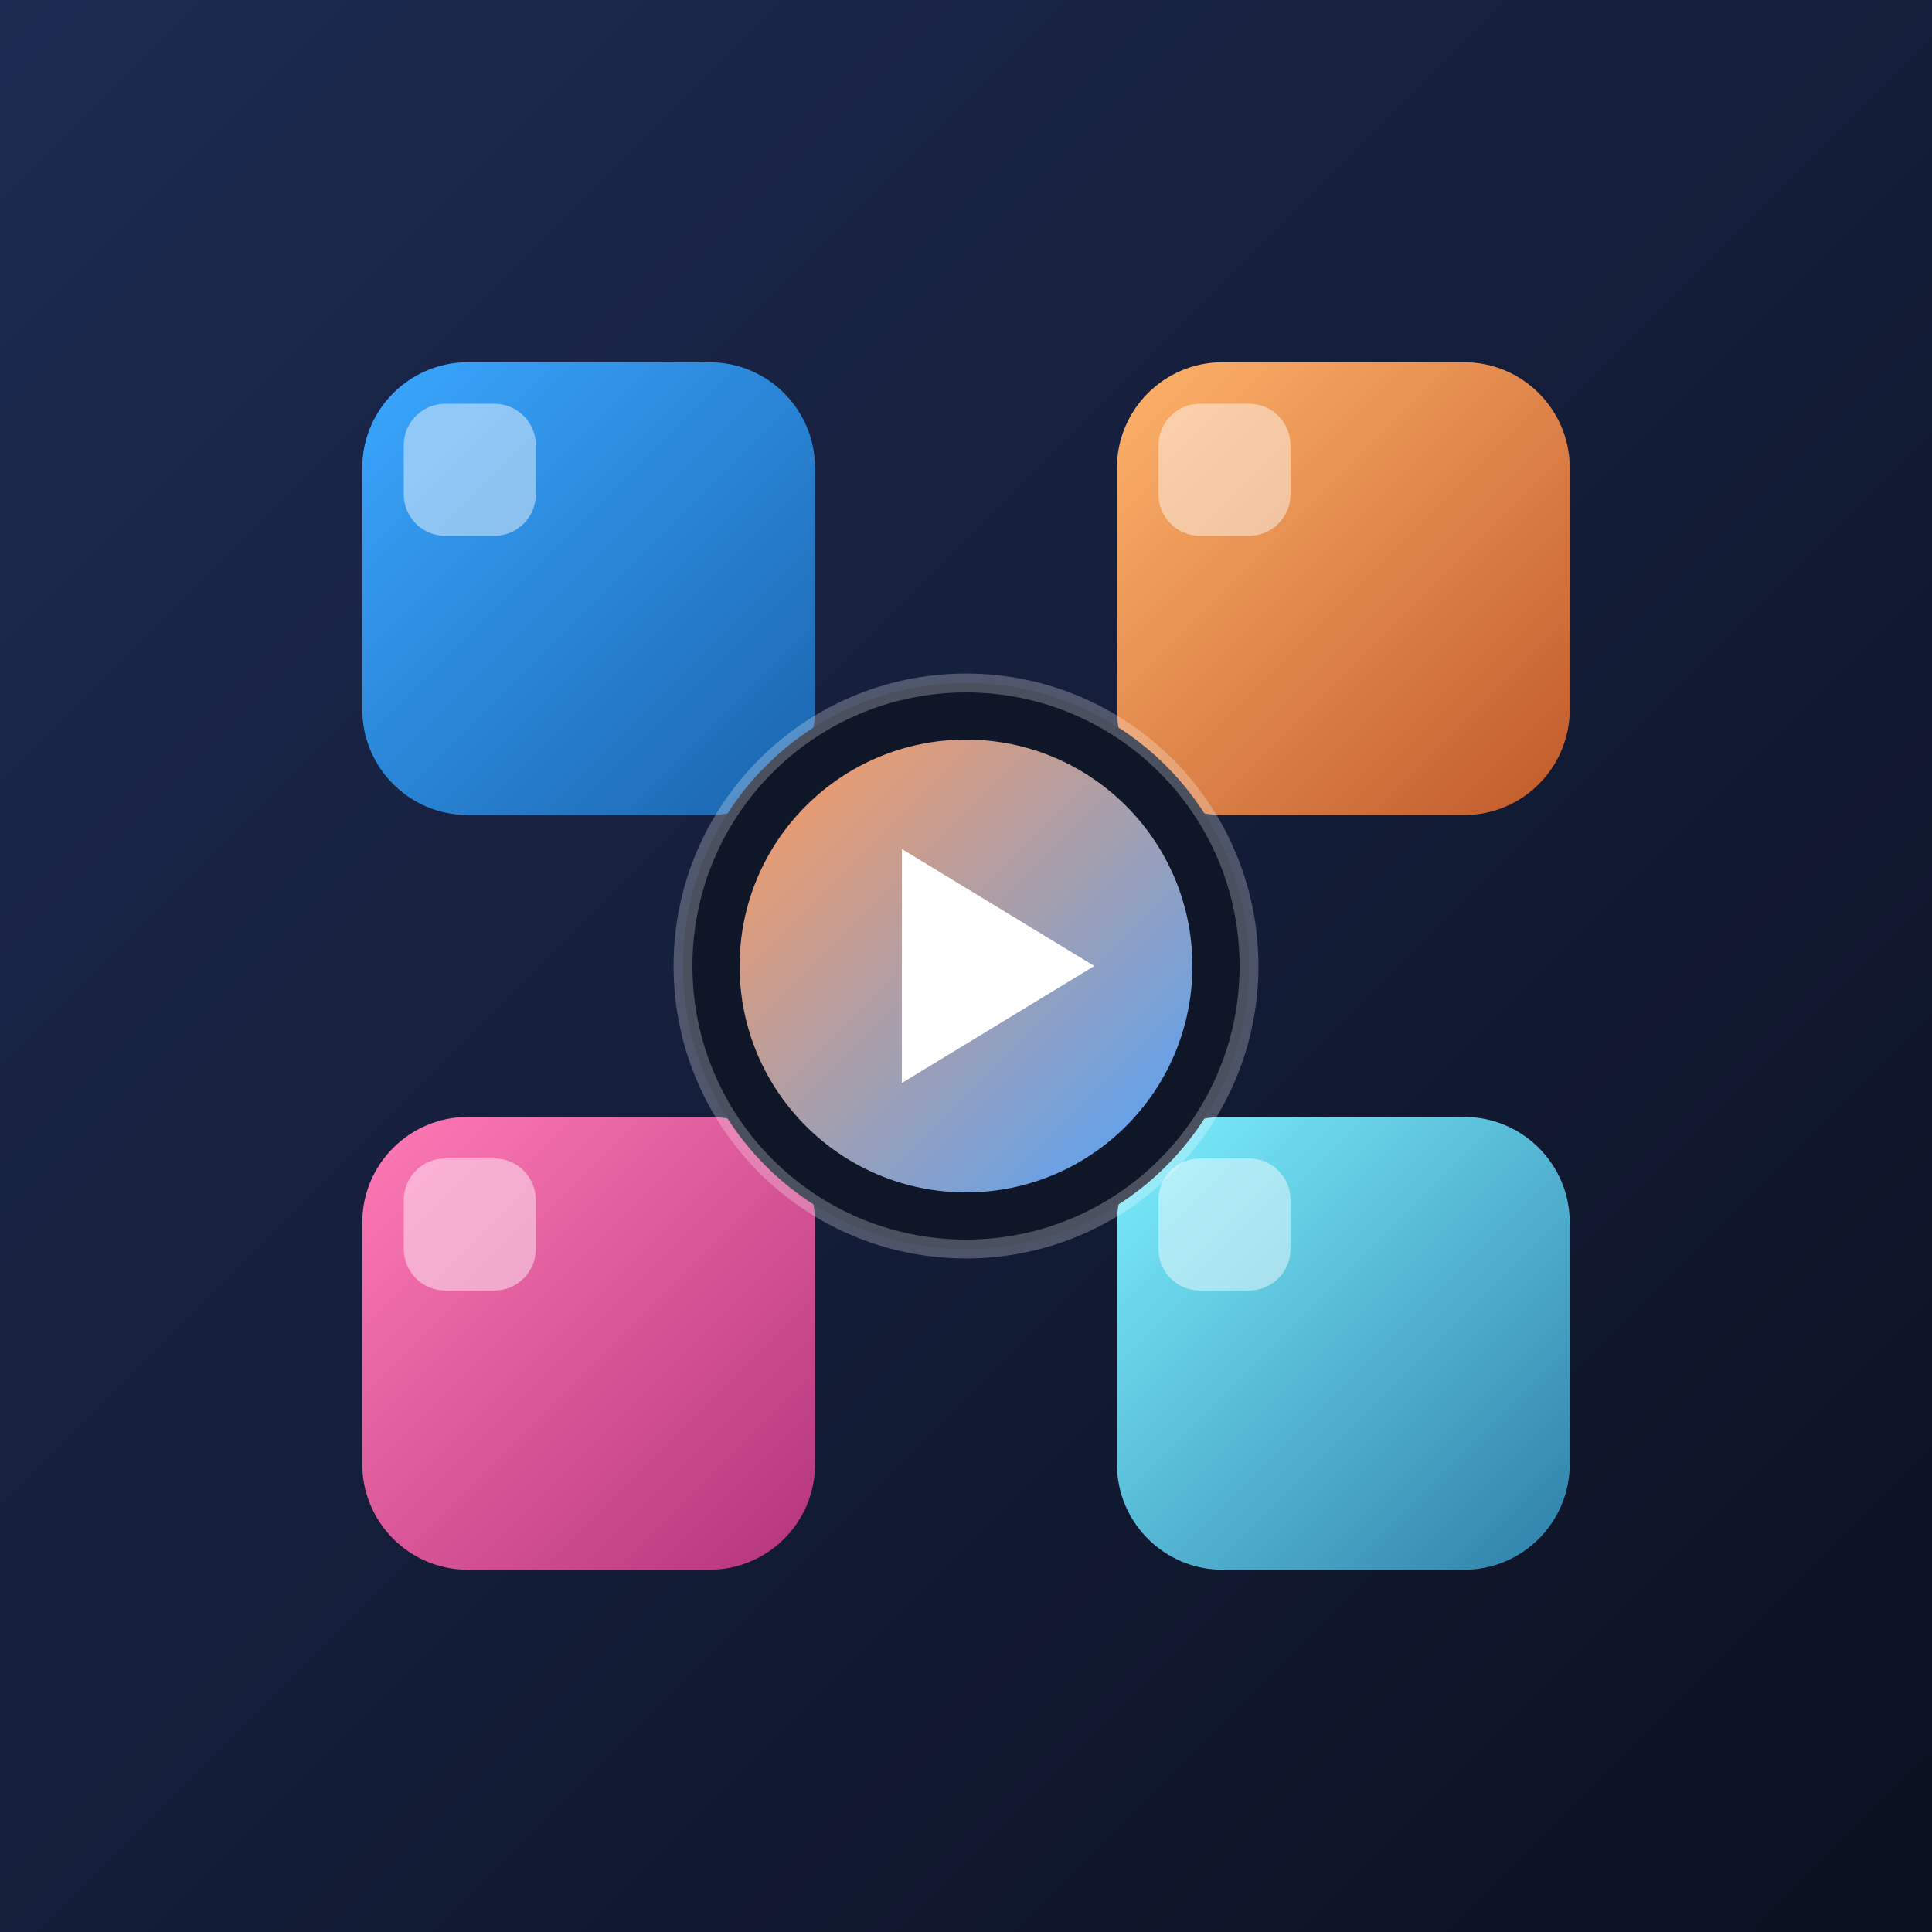
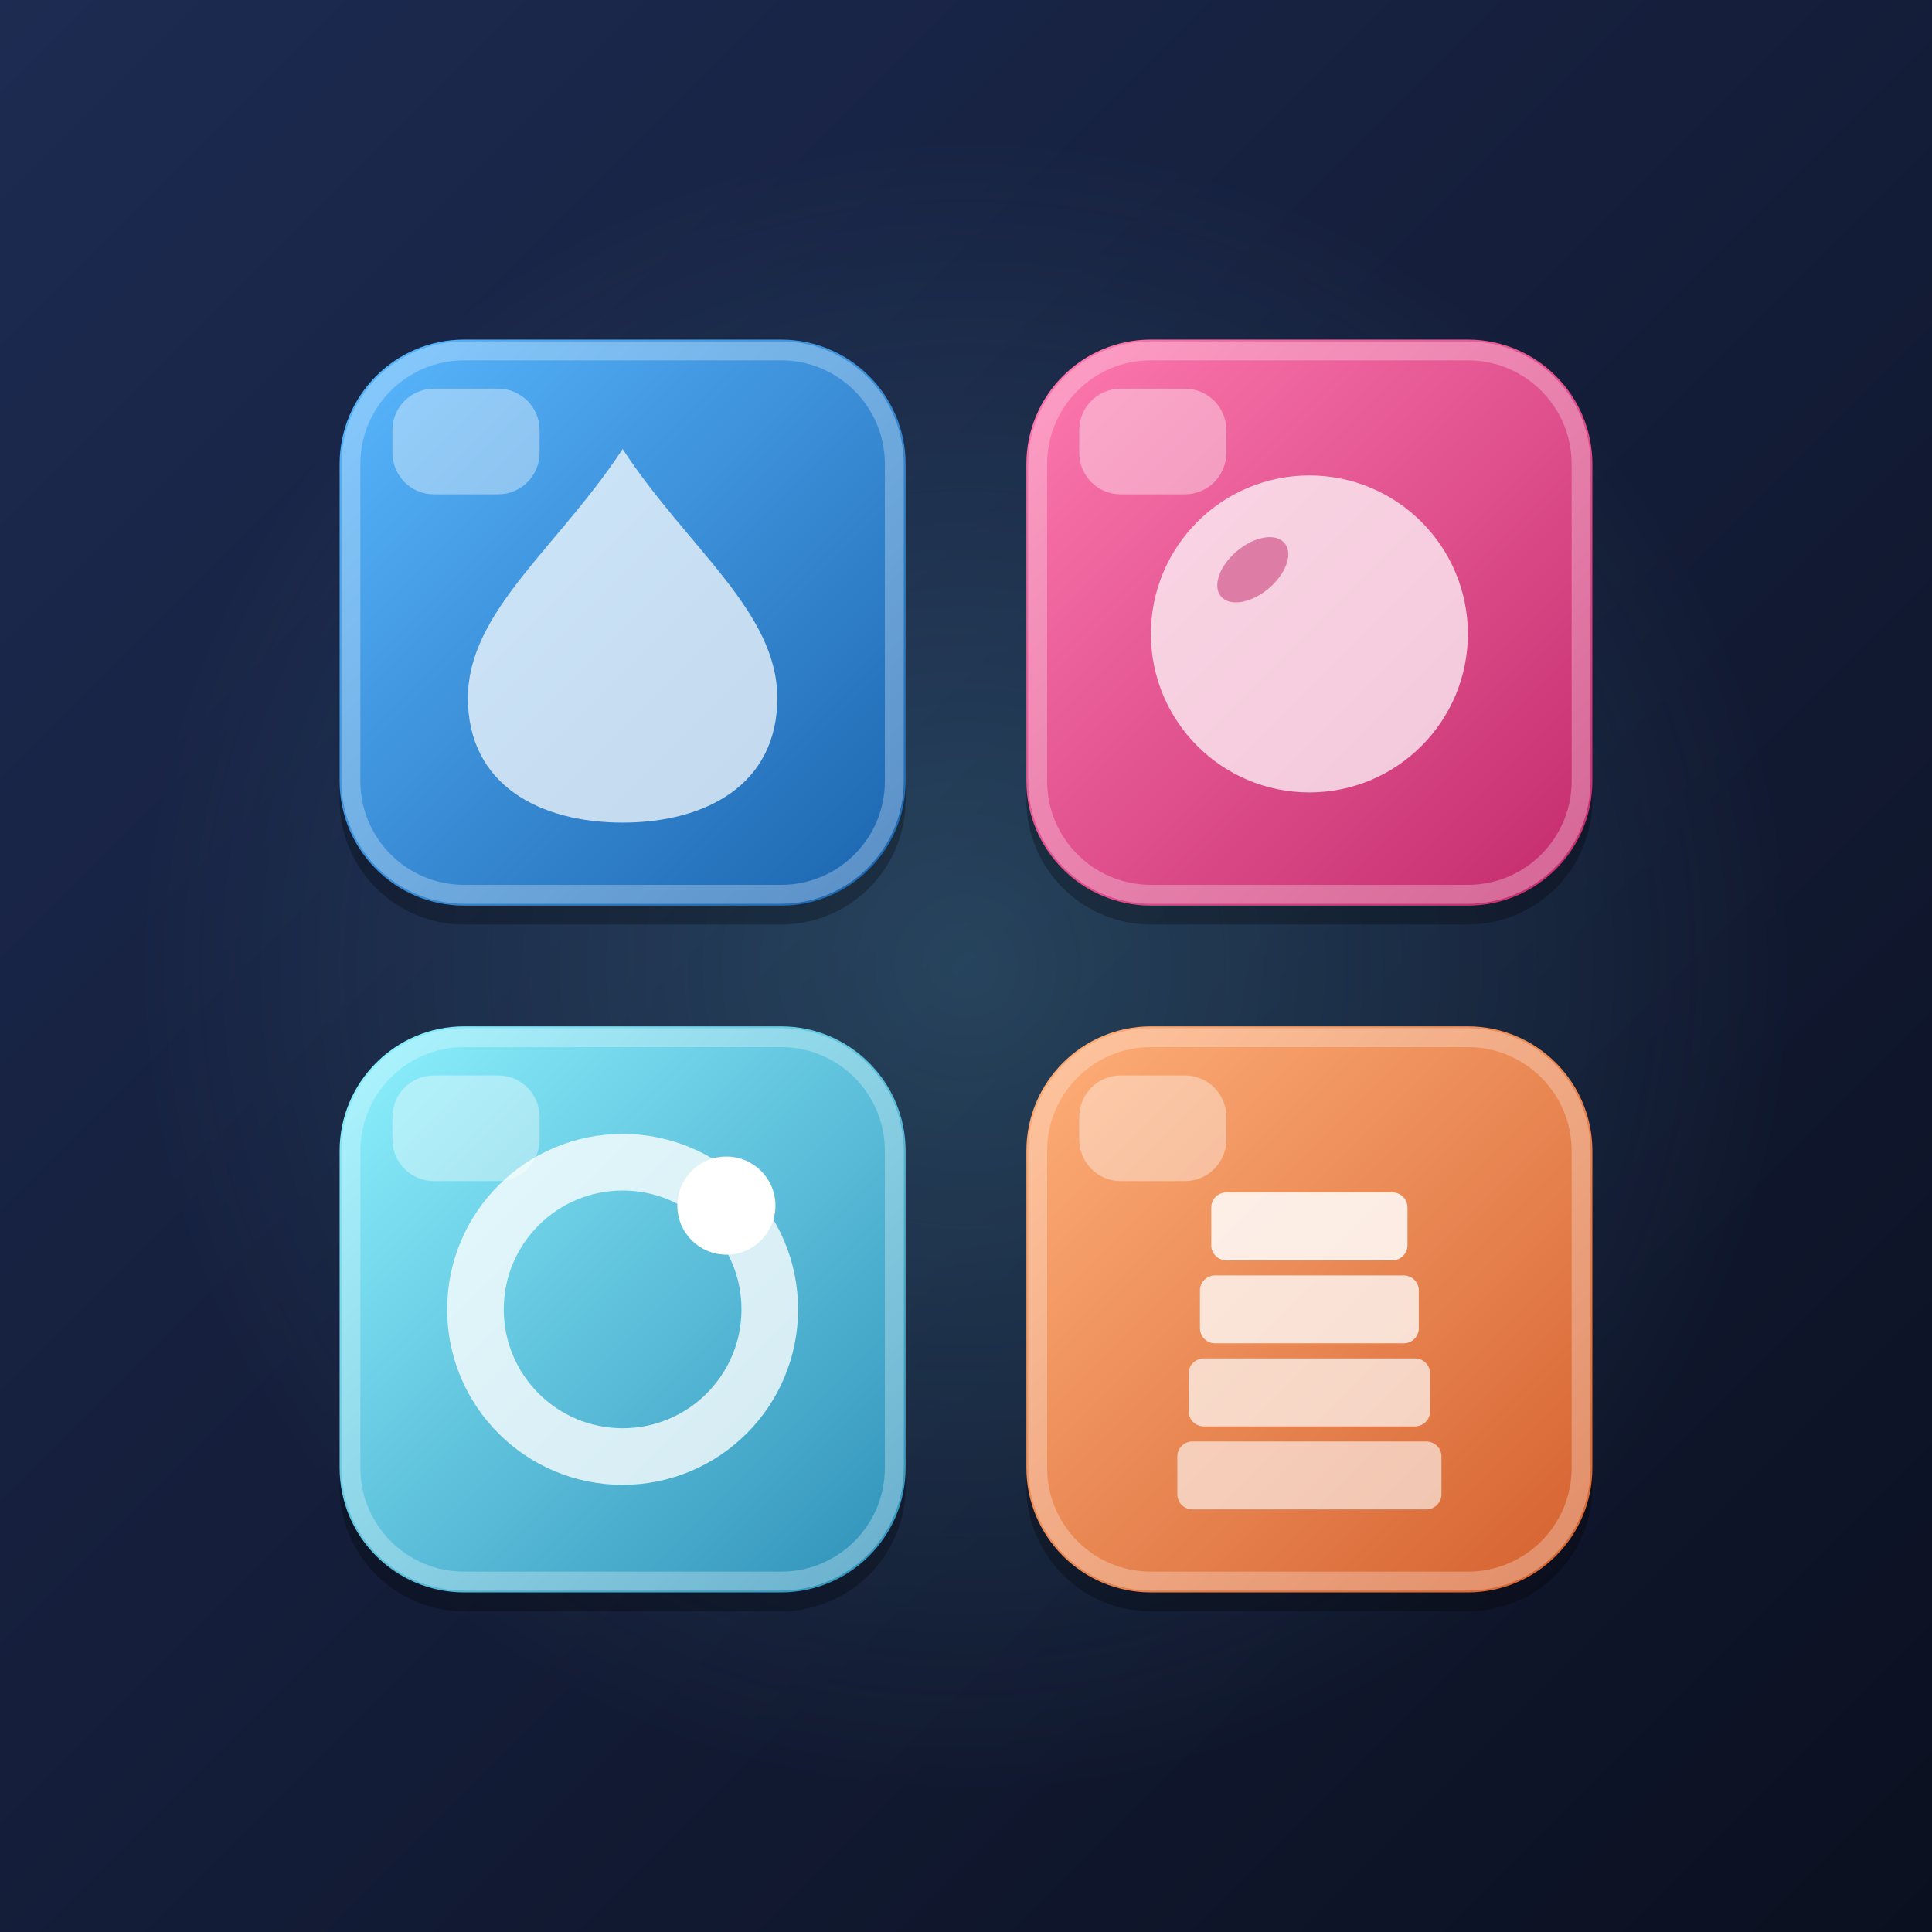
<svg xmlns="http://www.w3.org/2000/svg" viewBox="0 0 1024 1024" width="1024" height="1024">
  <defs>
    <linearGradient id="bg" x1="0" y1="0" x2="1" y2="1">
      <stop offset="0" stop-color="#1d2b52" />
      <stop offset="1" stop-color="#0b1020" />
    </linearGradient>
+     <radialGradient id="glow" cx="512" cy="512" r="440" gradientUnits="userSpaceOnUse">
+       <stop offset="0" stop-color="#7df0ff" stop-opacity=".18" />
+       <stop offset="1" stop-color="#7df0ff" stop-opacity="0" />
+     </radialGradient>
    <linearGradient id="t0" x1="0" y1="0" x2="1" y2="1">
-       <stop offset="0" stop-color="#3aa7ff" />
+       <stop offset="0" stop-color="#5ab8ff" />
      <stop offset="1" stop-color="#1a63ad" />
    </linearGradient>
    <linearGradient id="t1" x1="0" y1="0" x2="1" y2="1">
-       <stop offset="0" stop-color="#ffb36b" />
-       <stop offset="1" stop-color="#c0592a" />
+       <stop offset="0" stop-color="#ff7ab0" />
+       <stop offset="1" stop-color="#c22a6c" />
    </linearGradient>
    <linearGradient id="t2" x1="0" y1="0" x2="1" y2="1">
-       <stop offset="0" stop-color="#ff7ab6" />
-       <stop offset="1" stop-color="#b4347b" />
+       <stop offset="0" stop-color="#8ff3ff" />
+       <stop offset="1" stop-color="#2e8fb8" />
    </linearGradient>
    <linearGradient id="t3" x1="0" y1="0" x2="1" y2="1">
-       <stop offset="0" stop-color="#7df0ff" />
-       <stop offset="1" stop-color="#2e7fa8" />
-     </linearGradient>
-     <linearGradient id="t4" x1="0" y1="0" x2="1" y2="1">
-       <stop offset="0" stop-color="#ff9a5b" />
-       <stop offset="1" stop-color="#4ea3ff" />
+       <stop offset="0" stop-color="#ffb07a" />
+       <stop offset="1" stop-color="#d4602e" />
    </linearGradient>
  </defs>
  <rect width="1024" height="1024" fill="url(#bg)" />
-   <rect x="192" y="192" width="240" height="240" rx="56" fill="url(#t0)" />
-   <rect x="214" y="214" width="70" height="70" rx="22" fill="rgba(255,255,255,.45)" />
-   <rect x="592" y="192" width="240" height="240" rx="56" fill="url(#t1)" />
-   <rect x="614" y="214" width="70" height="70" rx="22" fill="rgba(255,255,255,.45)" />
-   <rect x="192" y="592" width="240" height="240" rx="56" fill="url(#t2)" />
-   <rect x="214" y="614" width="70" height="70" rx="22" fill="rgba(255,255,255,.45)" />
-   <rect x="592" y="592" width="240" height="240" rx="56" fill="url(#t3)" />
-   <rect x="614" y="614" width="70" height="70" rx="22" fill="rgba(255,255,255,.45)" />
-   <circle cx="512" cy="512" r="150" fill="#0f1628" stroke="rgba(255,255,255,.25)" stroke-width="10" />
-   <rect x="392" y="392" width="240" height="240" rx="120" fill="url(#t4)" />
-   <path d="M478 450 L580 512 L478 574 Z" fill="#fff" />
+   <circle cx="512" cy="512" r="440" fill="url(#glow)" />
+   <g>
+     <rect x="180" y="190" width="300" height="300" rx="66" fill="#000" fill-opacity=".28" />
+     <rect x="180" y="180" width="300" height="300" rx="66" fill="url(#t0)" />
+     <rect x="186" y="186" width="288" height="288" rx="60" fill="none" stroke="#fff" stroke-opacity=".28" stroke-width="10" />
+     <rect x="208" y="206" width="78" height="56" rx="22" fill="#fff" fill-opacity=".38" />
+     <path d="M330 238 C 364 290 412 324 412 370 C 412 416 374 436 330 436 C 286 436 248 416 248 370 C 248 324 296 290 330 238 Z" fill="#fff" fill-opacity=".72" />
+   </g>
+   <g>
+     <rect x="544" y="190" width="300" height="300" rx="66" fill="#000" fill-opacity=".28" />
+     <rect x="544" y="180" width="300" height="300" rx="66" fill="url(#t1)" />
+     <rect x="550" y="186" width="288" height="288" rx="60" fill="none" stroke="#fff" stroke-opacity=".28" stroke-width="10" />
+     <rect x="572" y="206" width="78" height="56" rx="22" fill="#fff" fill-opacity=".38" />
+     <circle cx="694" cy="336" r="84" fill="#fff" fill-opacity=".72" />
+     <ellipse cx="664" cy="302" rx="22" ry="13" transform="rotate(-40 664 302)" fill="#c22a6c" fill-opacity=".5" />
+   </g>
+   <g>
+     <rect x="180" y="554" width="300" height="300" rx="66" fill="#000" fill-opacity=".28" />
+     <rect x="180" y="544" width="300" height="300" rx="66" fill="url(#t2)" />
+     <rect x="186" y="550" width="288" height="288" rx="60" fill="none" stroke="#fff" stroke-opacity=".28" stroke-width="10" />
+     <rect x="208" y="570" width="78" height="56" rx="22" fill="#fff" fill-opacity=".38" />
+     <circle cx="330" cy="694" r="78" fill="none" stroke="#fff" stroke-opacity=".78" stroke-width="30" />
+     <circle cx="385" cy="639" r="26" fill="#fff" />
+   </g>
+   <g>
+     <rect x="544" y="554" width="300" height="300" rx="66" fill="#000" fill-opacity=".28" />
+     <rect x="544" y="544" width="300" height="300" rx="66" fill="url(#t3)" />
+     <rect x="550" y="550" width="288" height="288" rx="60" fill="none" stroke="#fff" stroke-opacity=".28" stroke-width="10" />
+     <rect x="572" y="570" width="78" height="56" rx="22" fill="#fff" fill-opacity=".38" />
+     <rect x="624" y="764" width="140" height="36" rx="8" fill="#fff" fill-opacity="0.6" />
+     <rect x="630" y="720" width="128" height="36" rx="8" fill="#fff" fill-opacity="0.68" />
+     <rect x="636" y="676" width="116" height="36" rx="8" fill="#fff" fill-opacity="0.76" />
+     <rect x="642" y="632" width="104" height="36" rx="8" fill="#fff" fill-opacity="0.84" />
+   </g>
</svg>
